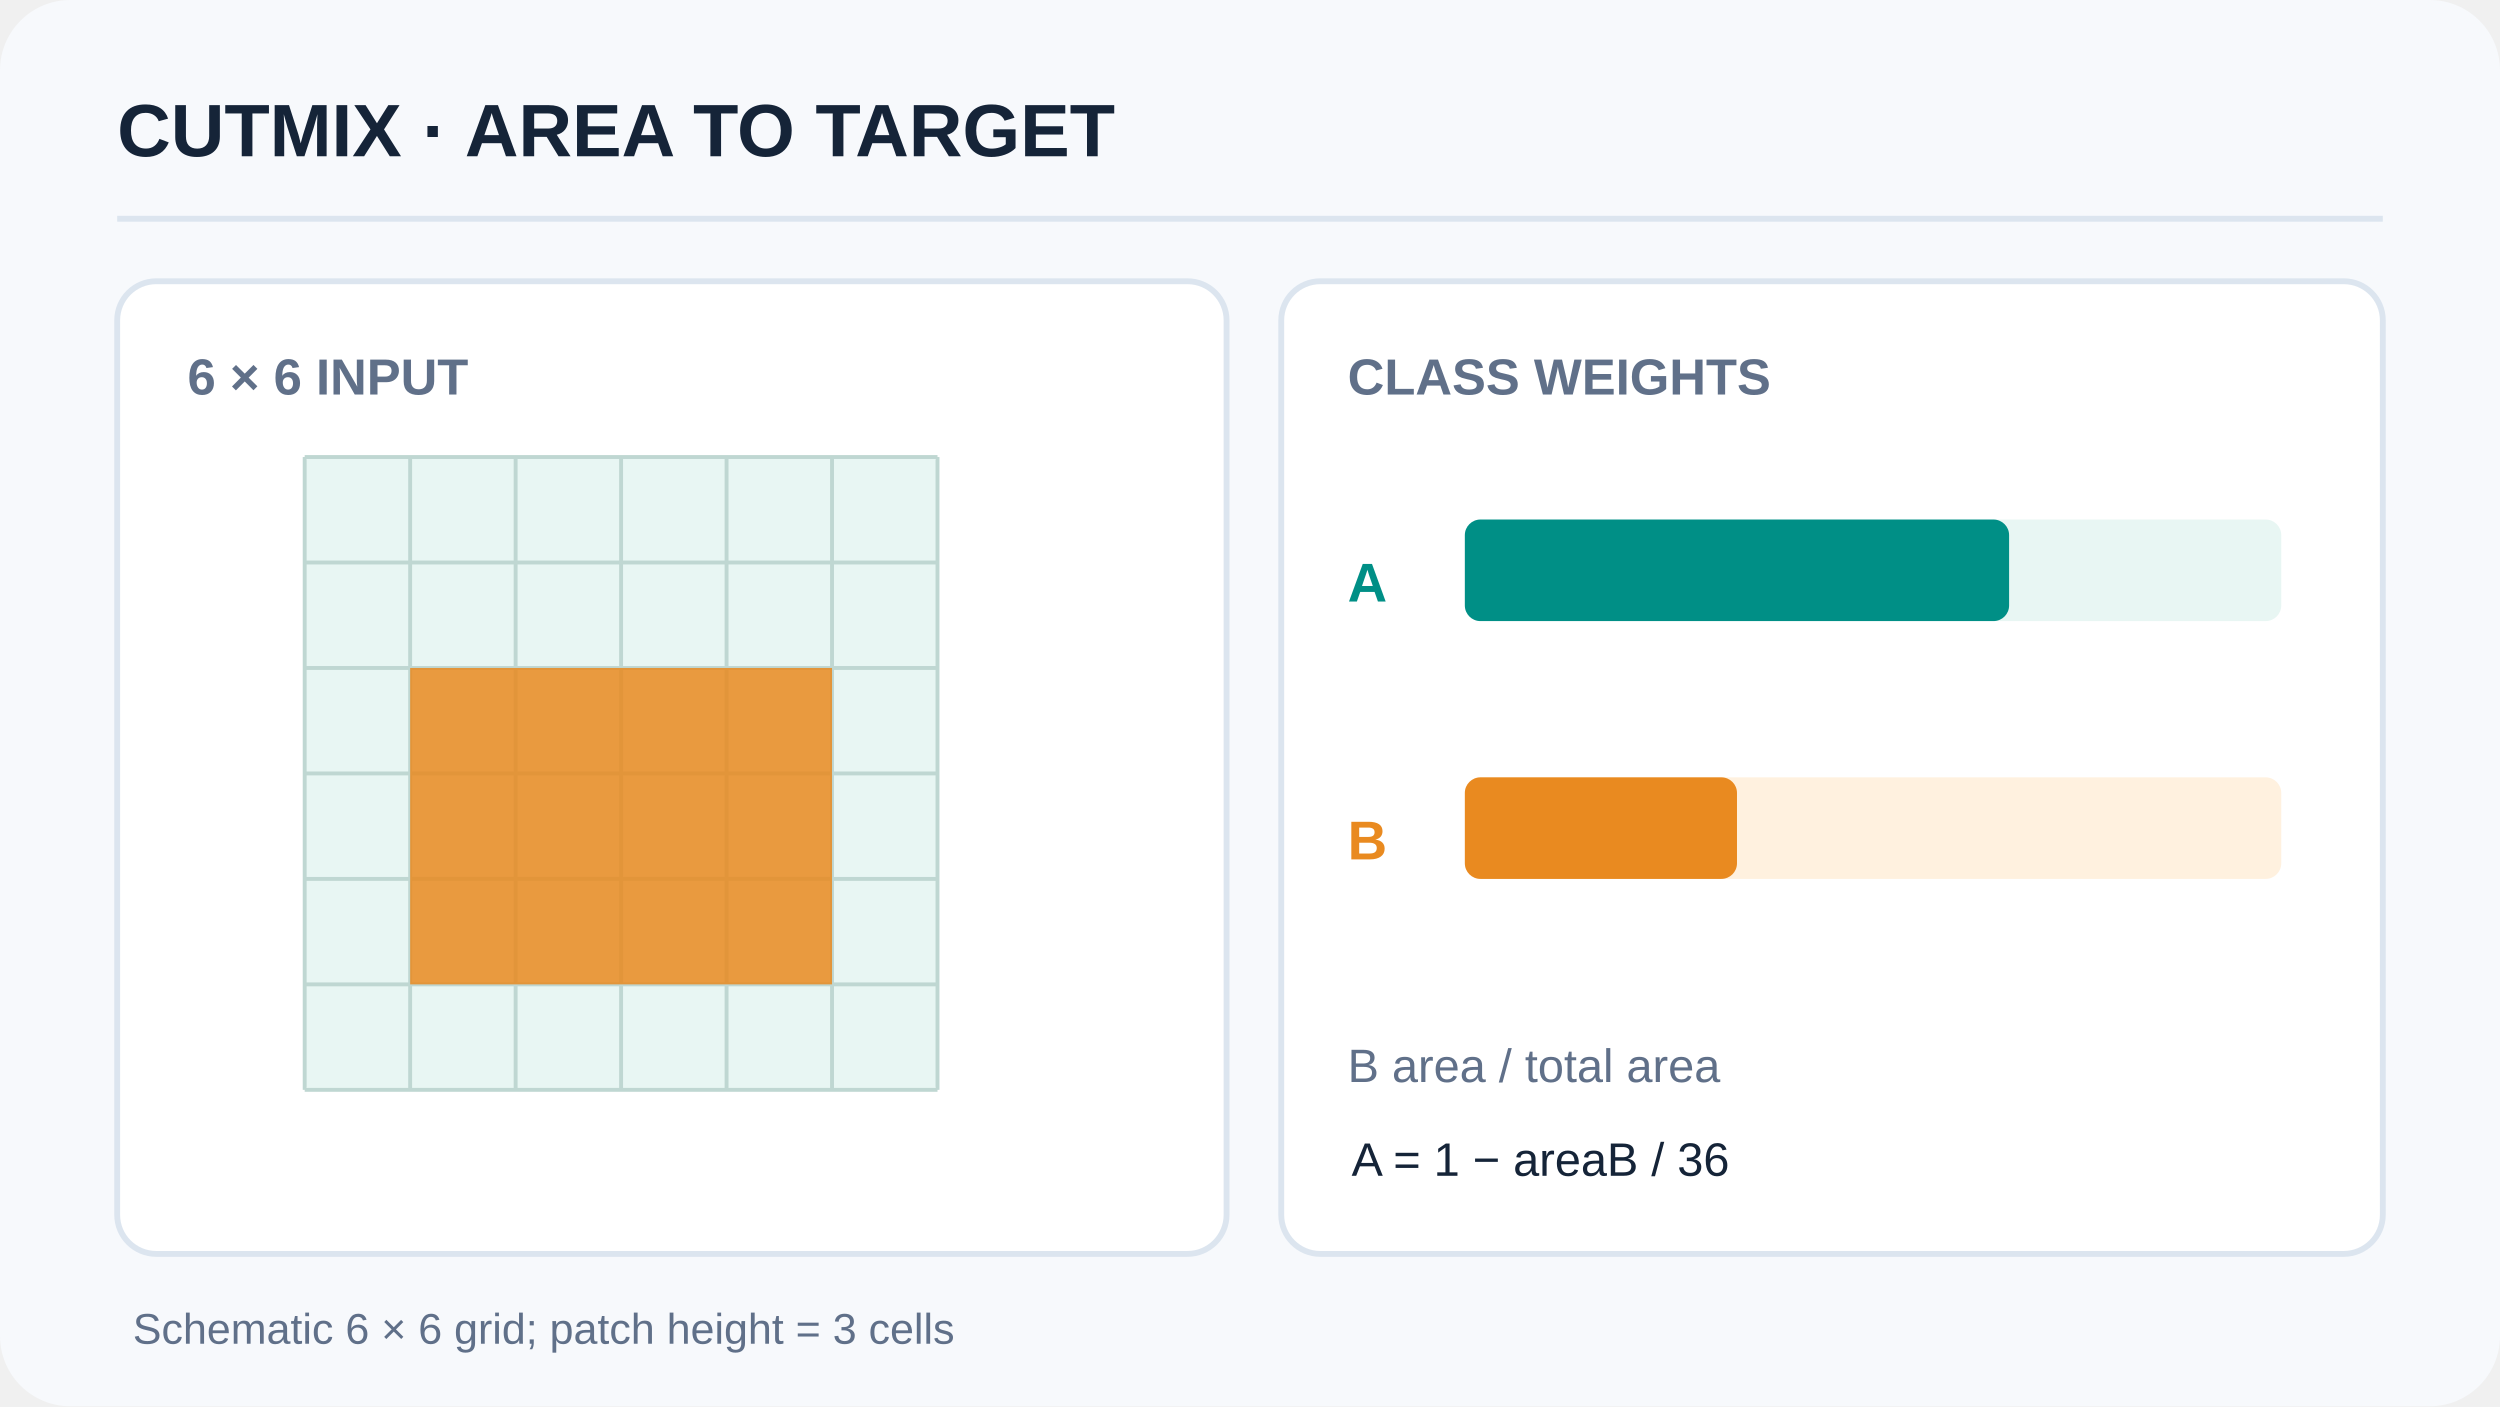
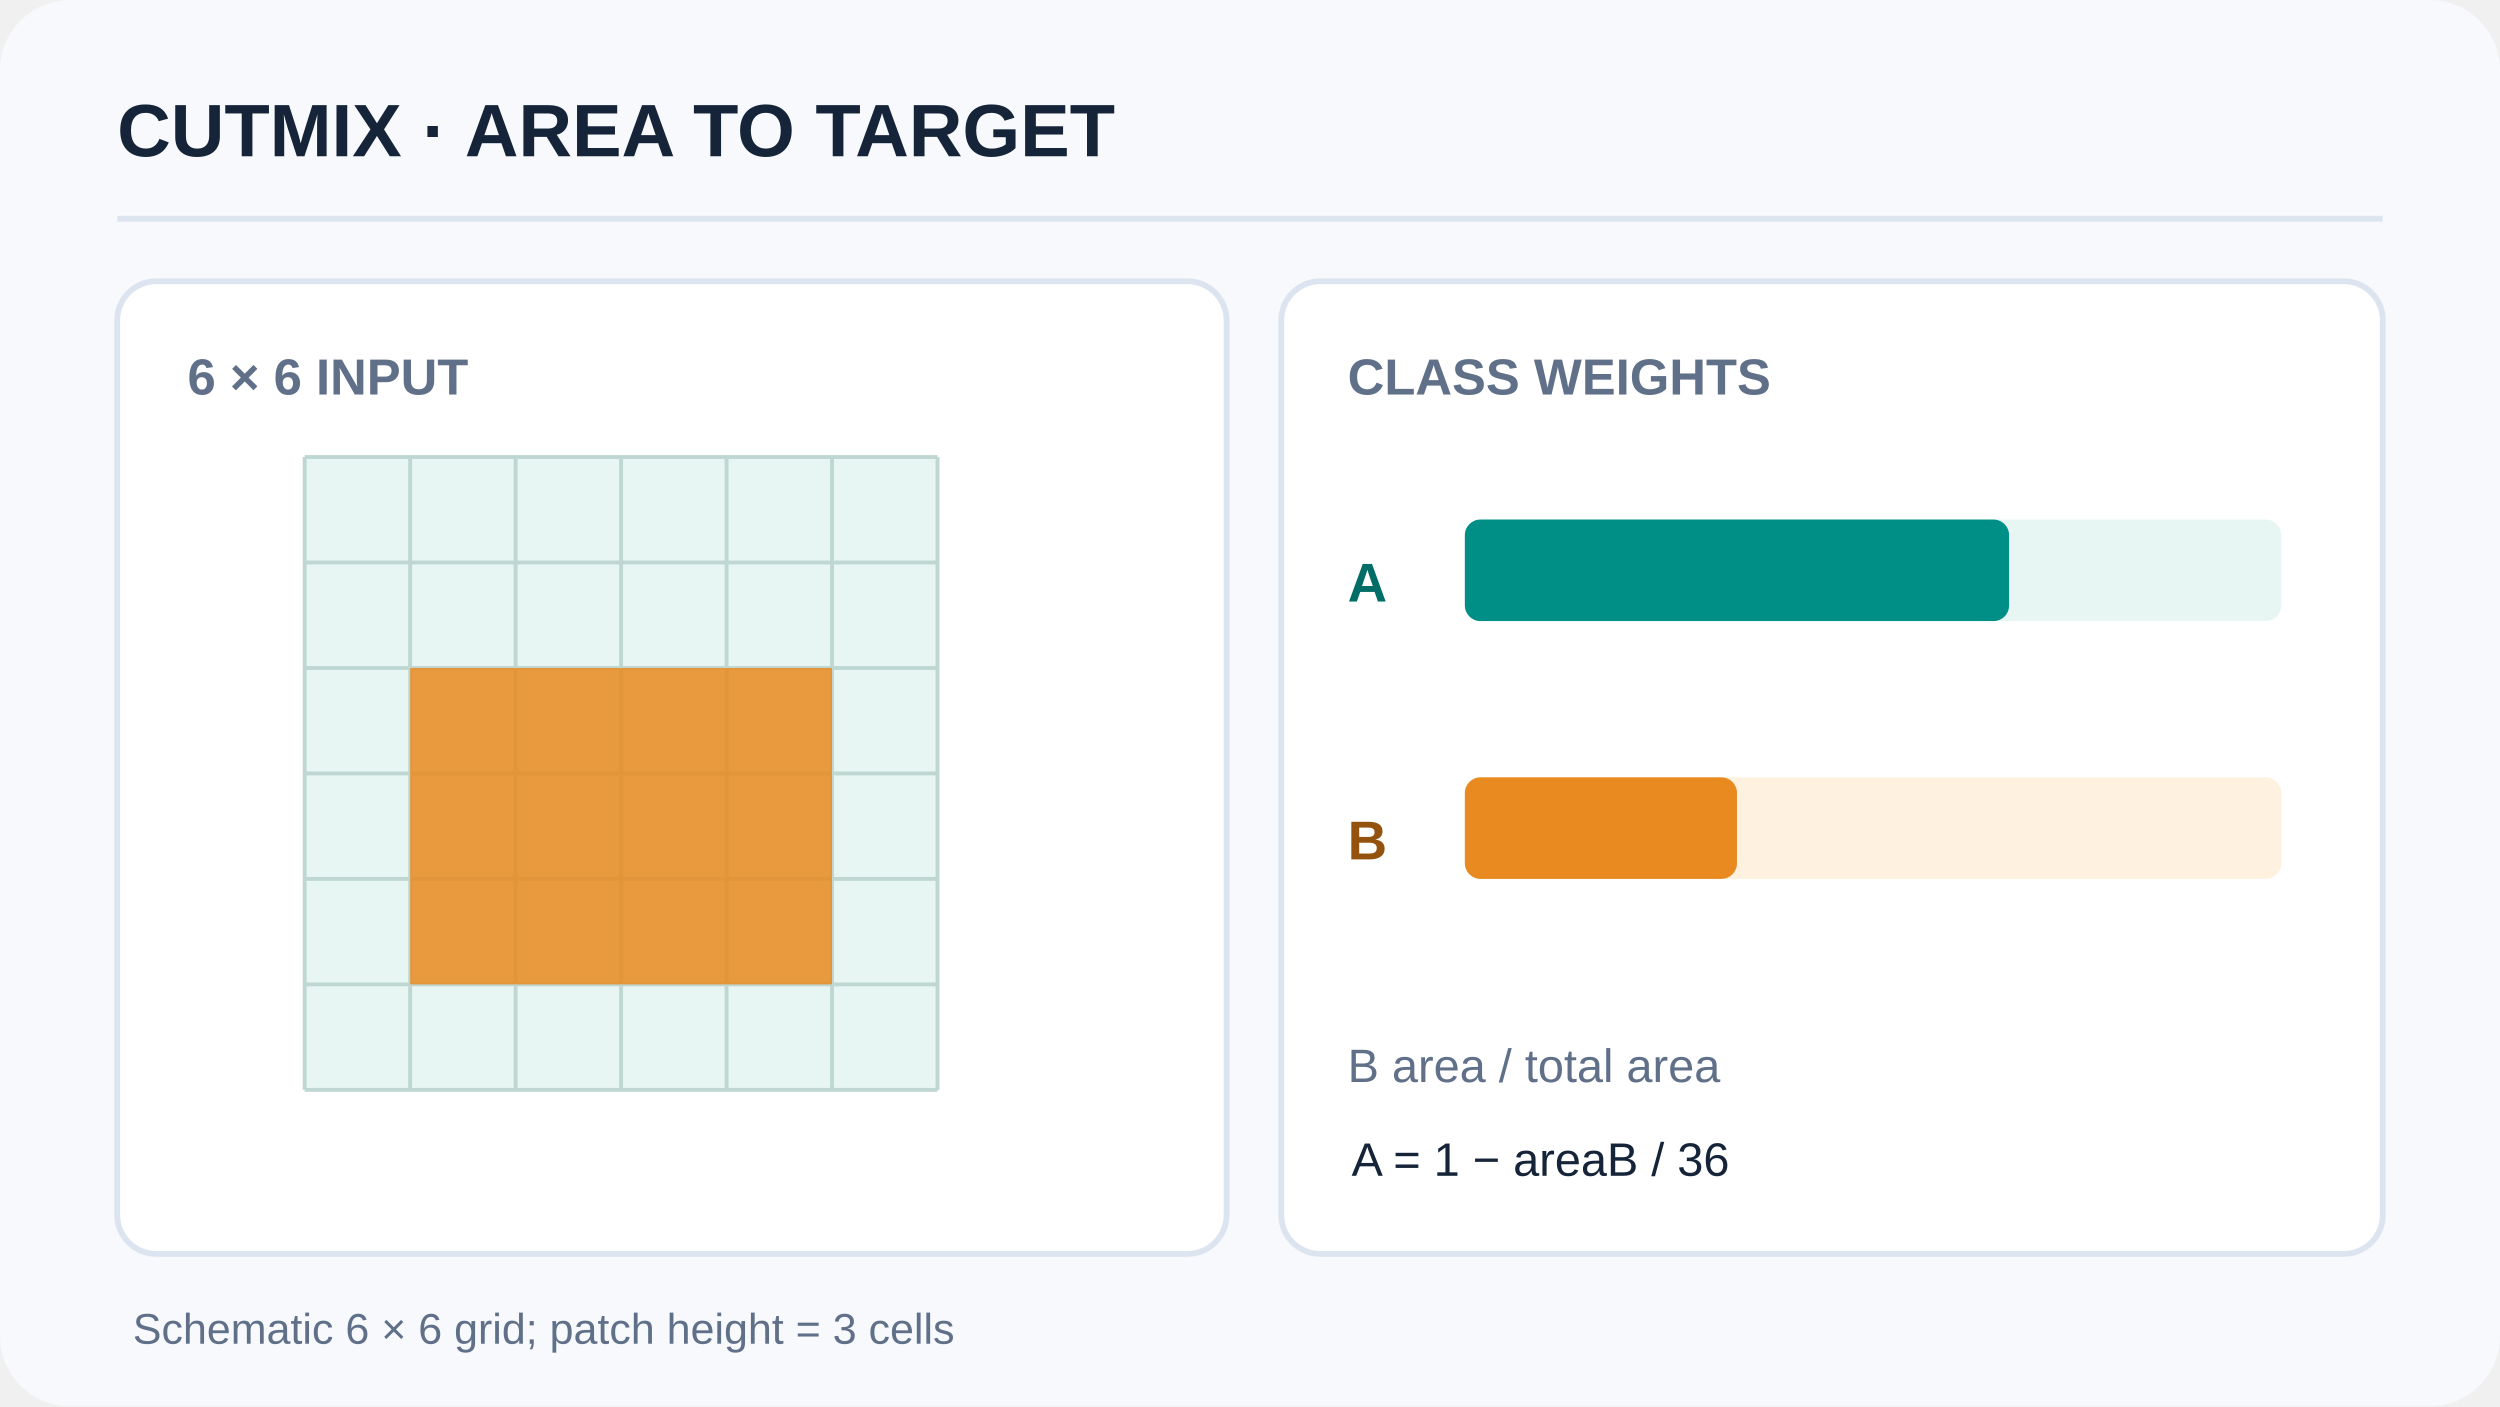
<svg xmlns="http://www.w3.org/2000/svg" viewBox="0 0 640 360" role="img" aria-labelledby="t d">
  <rect x="0" y="0" width="640" height="360" rx="18" fill="#f7f9fc" />
  <text x="30" y="40" font-family="Arial,sans-serif" font-size="19" fill="#152438" font-weight="700">CUTMIX · AREA TO TARGET</text>
  <line x1="30" y1="56" x2="610" y2="56" stroke="#dce5ef" stroke-width="1.5" />
  <rect x="30" y="72" width="284" height="249" rx="10" fill="#ffffff" stroke="#dce5ef" stroke-width="1.5" />
  <rect x="328" y="72" width="282" height="249" rx="10" fill="#ffffff" stroke="#dce5ef" stroke-width="1.5" />
  <text x="48" y="101" font-family="Arial,sans-serif" font-size="13" fill="#607089" font-weight="700">6 × 6 INPUT</text>
  <text x="345" y="101" font-family="Arial,sans-serif" font-size="13" fill="#607089" font-weight="700">CLASS WEIGHTS</text>
-   <text x="345" y="154" font-family="Arial,sans-serif" font-size="14" fill="#008f86" font-weight="700">A</text>
-   <text x="345" y="220" font-family="Arial,sans-serif" font-size="14" fill="#e98a20" font-weight="700">B</text>
+   <text x="345" y="154" font-family="Arial,sans-serif" font-size="14" fill="#006e67" font-weight="700">A</text>
+   <text x="345" y="220" font-family="Arial,sans-serif" font-size="14" fill="#93520e" font-weight="700">B</text>
  <rect x="375" y="133" width="209" height="26" rx="4" fill="#e8f6f3" />
  <rect x="375" y="199" width="209" height="26" rx="4" fill="#fff1df" />
  <text x="345" y="277" font-family="Arial,sans-serif" font-size="12" fill="#607089">B area / total area</text>
  <text x="34" y="344" font-family="Arial,sans-serif" font-size="11" fill="#607089">Schematic 6 × 6 grid; patch height = 3 cells</text>
  <rect x="78" y="117" width="162" height="162" rx="2" fill="#e8f6f3" />
  <line x1="78" y1="117" x2="78" y2="279" stroke="#bfd7d2" stroke-width="1" />
  <line x1="78" y1="117" x2="240" y2="117" stroke="#bfd7d2" stroke-width="1" />
  <line x1="105" y1="117" x2="105" y2="279" stroke="#bfd7d2" stroke-width="1" />
  <line x1="78" y1="144" x2="240" y2="144" stroke="#bfd7d2" stroke-width="1" />
  <line x1="132" y1="117" x2="132" y2="279" stroke="#bfd7d2" stroke-width="1" />
  <line x1="78" y1="171" x2="240" y2="171" stroke="#bfd7d2" stroke-width="1" />
  <line x1="159" y1="117" x2="159" y2="279" stroke="#bfd7d2" stroke-width="1" />
  <line x1="78" y1="198" x2="240" y2="198" stroke="#bfd7d2" stroke-width="1" />
  <line x1="186" y1="117" x2="186" y2="279" stroke="#bfd7d2" stroke-width="1" />
  <line x1="78" y1="225" x2="240" y2="225" stroke="#bfd7d2" stroke-width="1" />
  <line x1="213" y1="117" x2="213" y2="279" stroke="#bfd7d2" stroke-width="1" />
  <line x1="78" y1="252" x2="240" y2="252" stroke="#bfd7d2" stroke-width="1" />
  <line x1="240" y1="117" x2="240" y2="279" stroke="#bfd7d2" stroke-width="1" />
  <line x1="78" y1="279" x2="240" y2="279" stroke="#bfd7d2" stroke-width="1" />
  <rect x="105" y="171" width="108" height="81" fill="#e98a20" fill-opacity="0.85">
    <animate attributeName="width" values="108;0;108;54;108" keyTimes="0;0.25;0.5;0.75;1" dur="12s" repeatCount="indefinite" calcMode="linear" />
  </rect>
  <rect x="375" y="133" width="139.33" height="26" rx="4" fill="#008f86">
    <animate attributeName="width" values="139.33;209.0;139.33;174.17;139.33" keyTimes="0;0.25;0.5;0.75;1" dur="12s" repeatCount="indefinite" calcMode="linear" />
  </rect>
  <rect x="375" y="199" width="69.67" height="26" rx="4" fill="#e98a20">
    <animate attributeName="width" values="69.67;0.0;69.67;34.83;69.67" keyTimes="0;0.25;0.5;0.75;1" dur="12s" repeatCount="indefinite" calcMode="linear" />
  </rect>
  <text x="346" y="301" font-family="Arial,sans-serif" font-size="12" fill="#152438">A = 1 − areaB / 36</text>
</svg>
